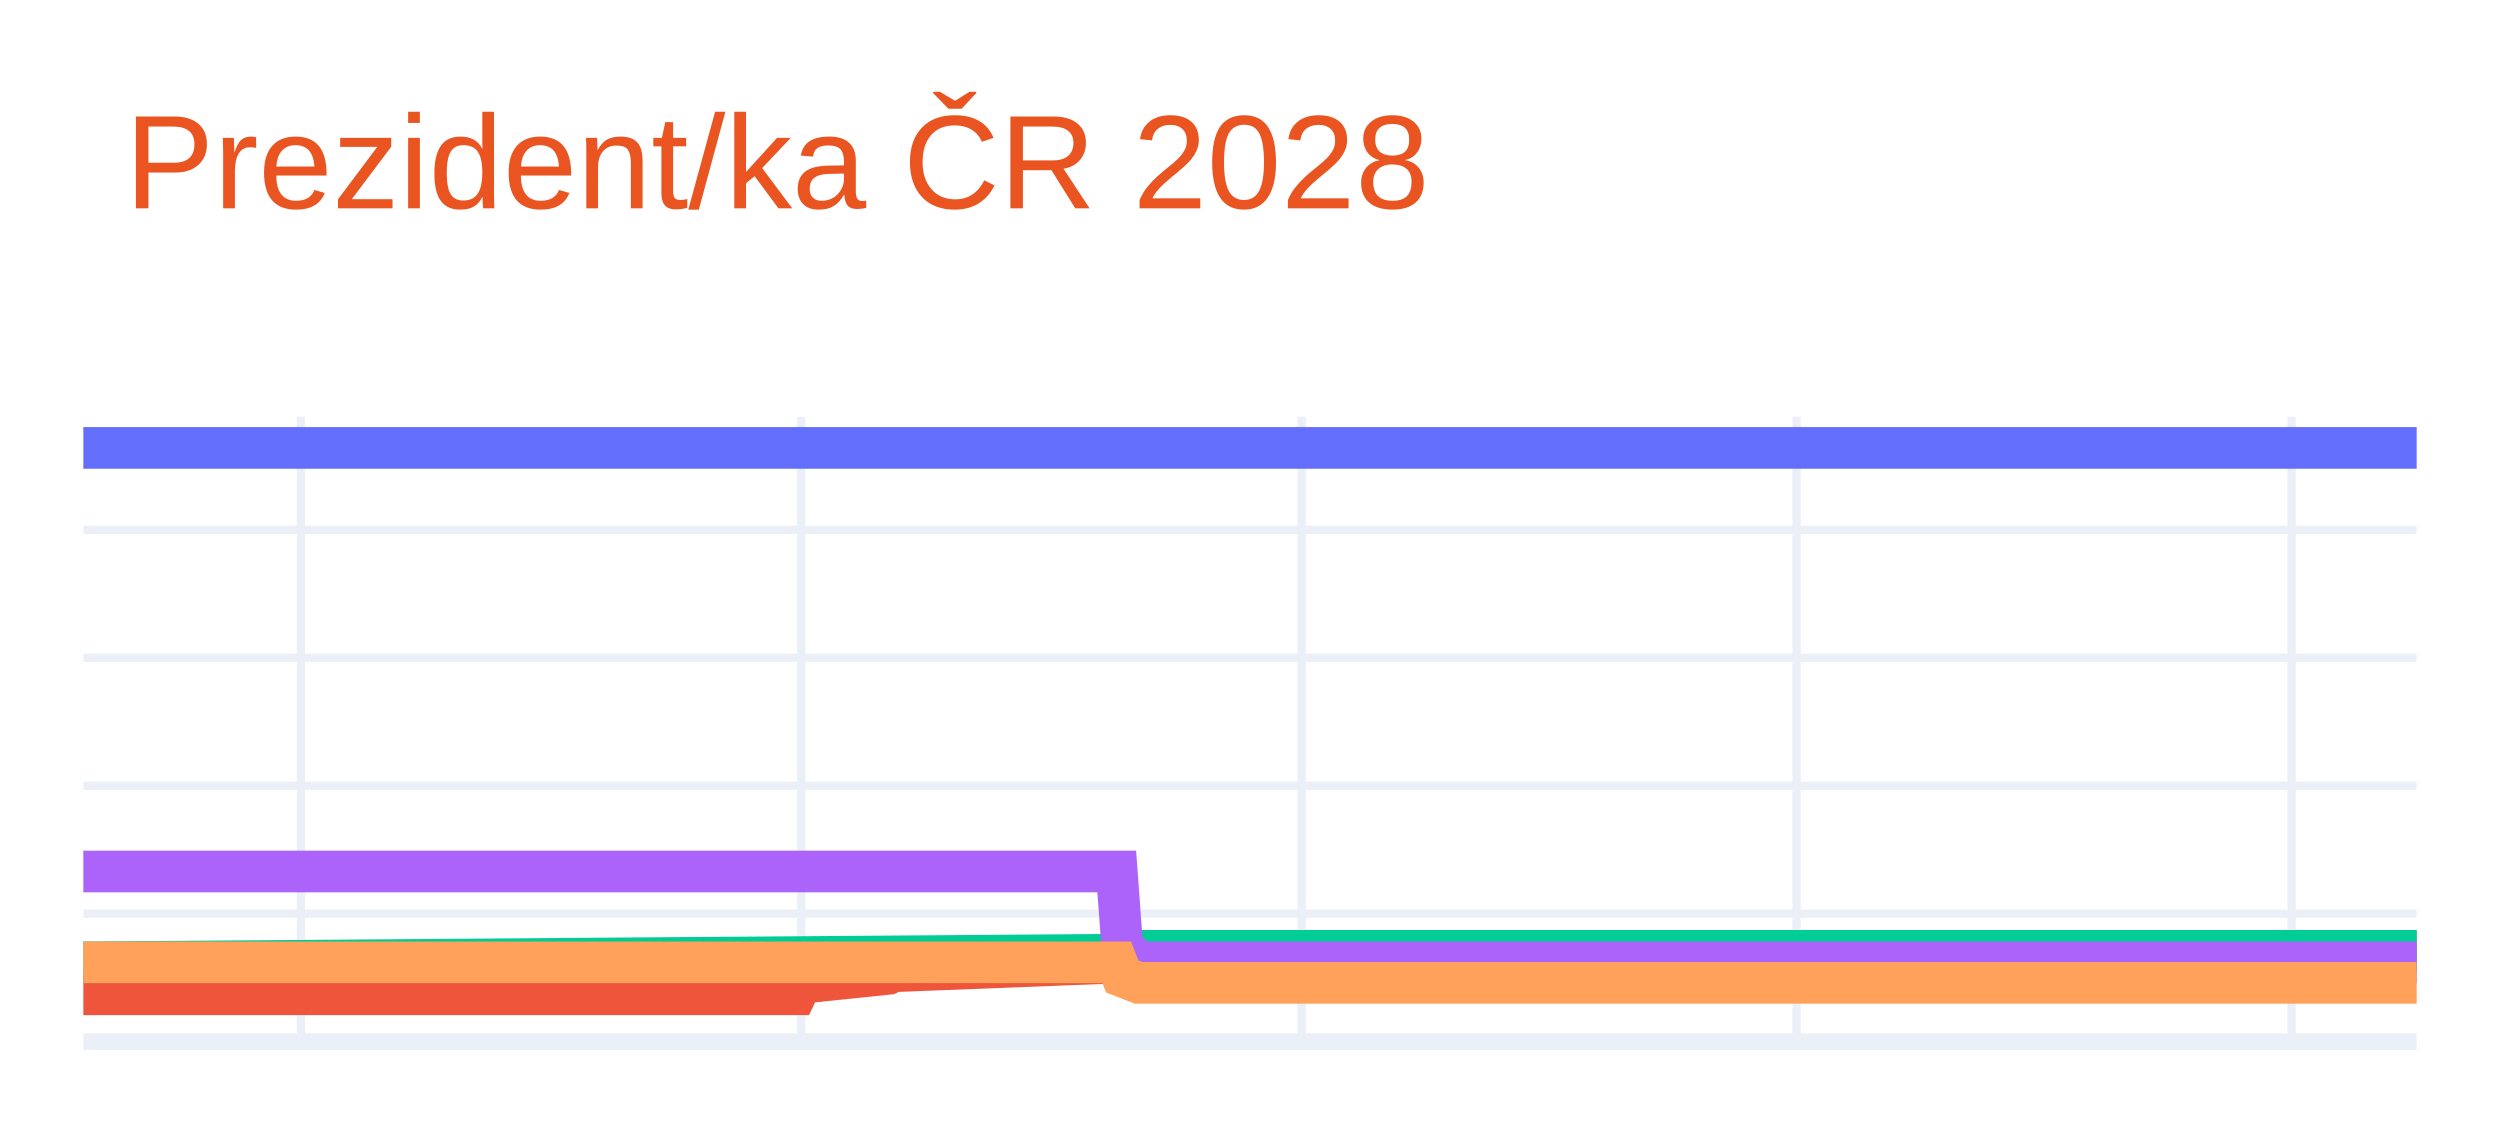
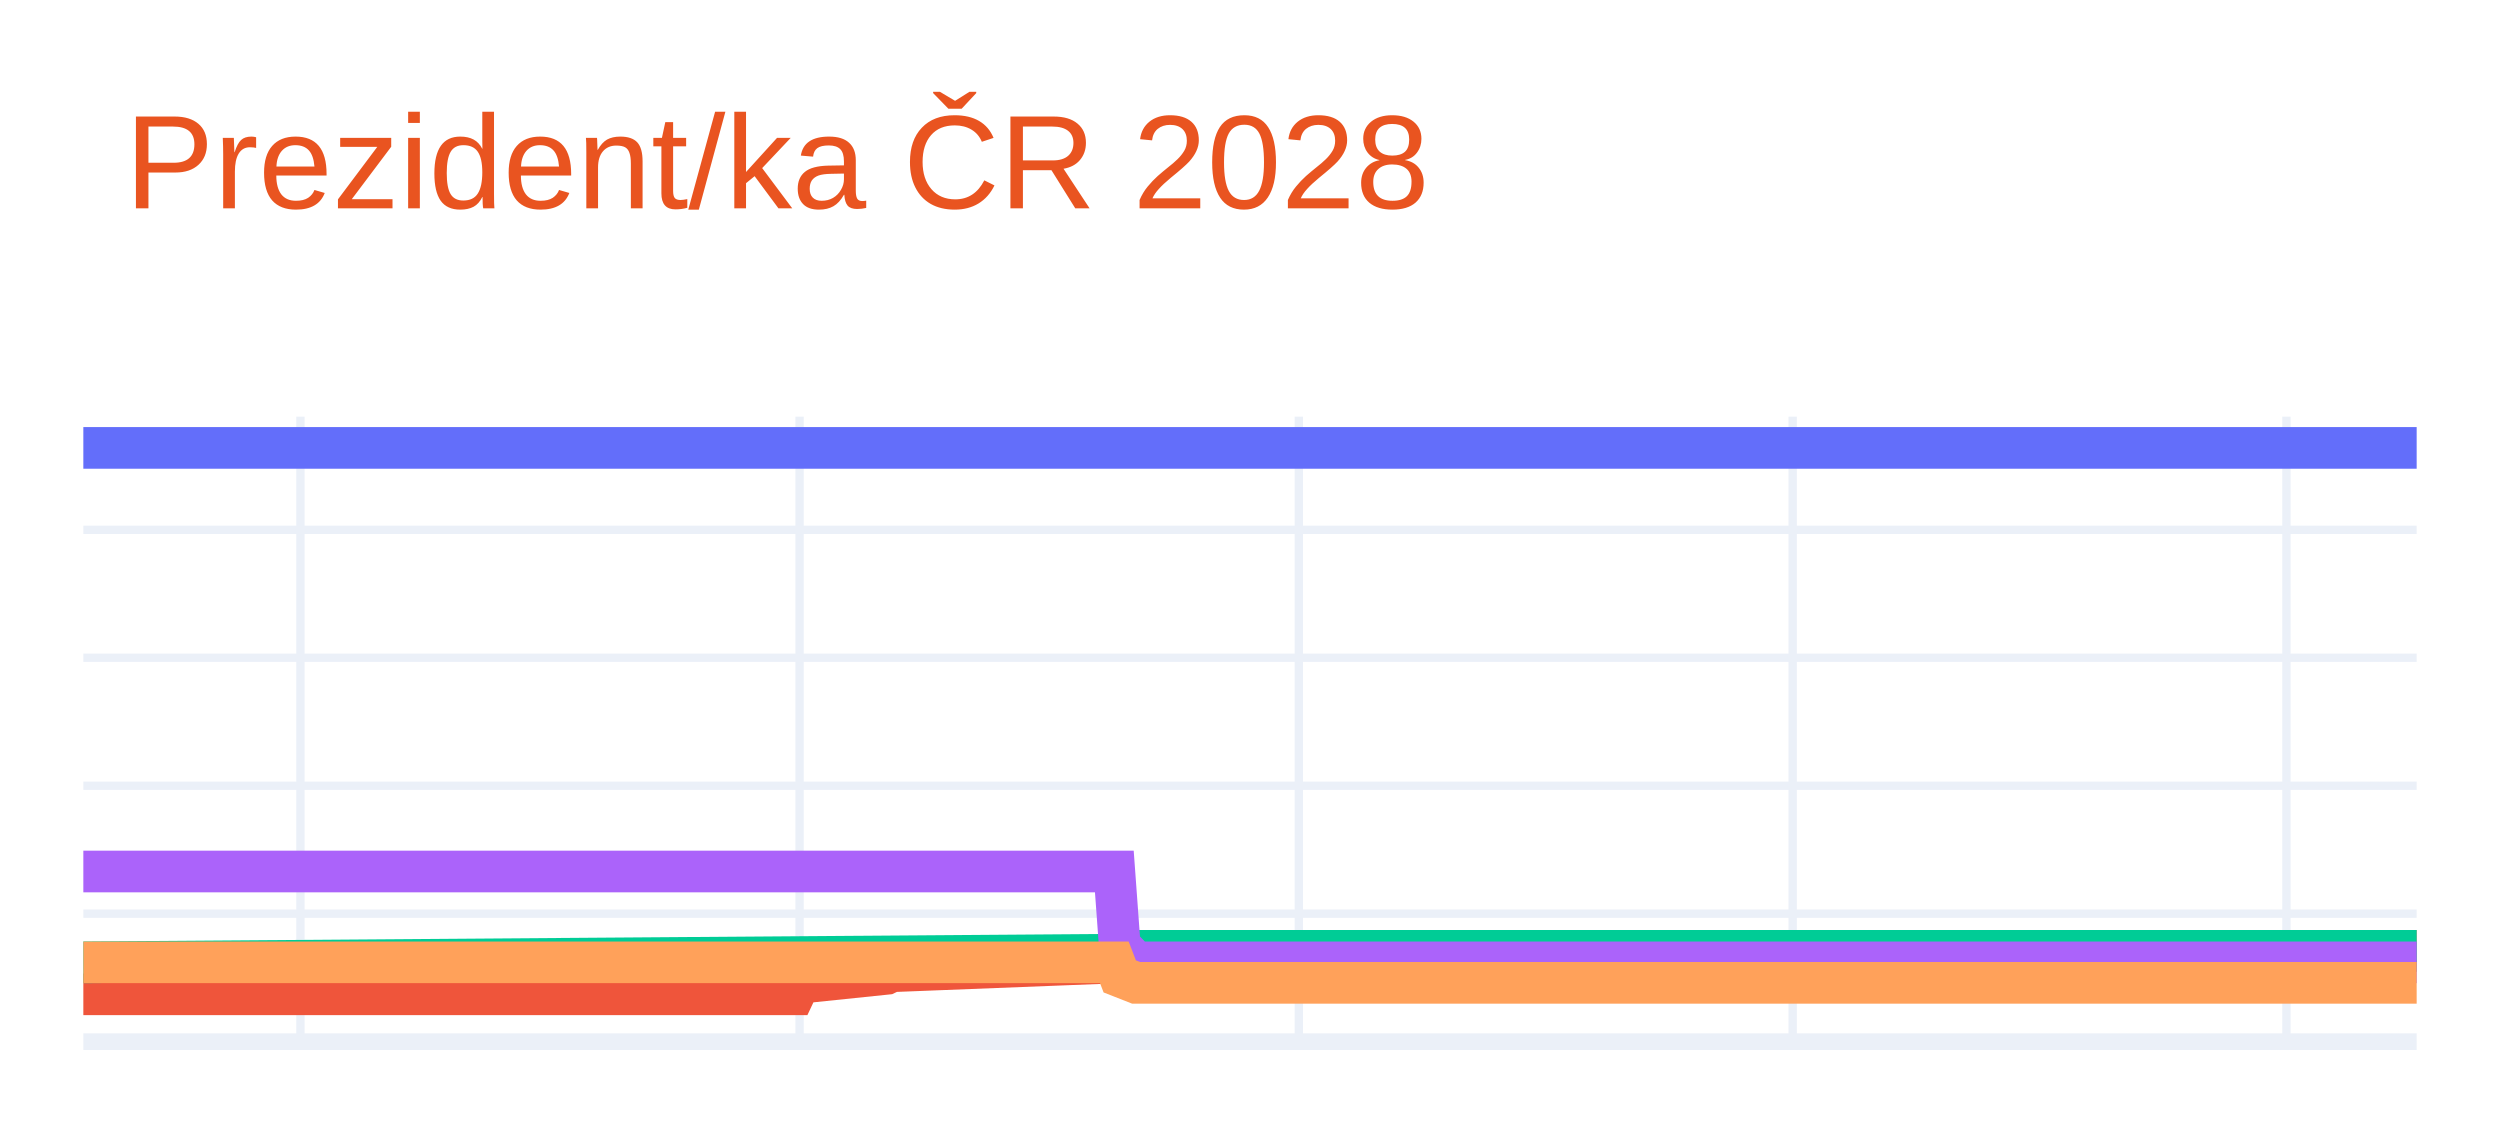
<svg xmlns="http://www.w3.org/2000/svg" class="main-svg" width="300" height="135" style="" viewBox="0 0 300 135">
  <rect x="0" y="0" width="300" height="135" style="fill: rgb(255, 255, 255); fill-opacity: 1;" />
-   <defs id="defs-2a9b9b">
+   <defs id="defs-0a21b6">
    <g class="clips">
-       <clipPath id="clip2a9b9bxyplot" class="plotclip">
+       <clipPath id="clip0a21b6xyplot" class="plotclip">
        <rect width="280" height="75" />
      </clipPath>
-       <clipPath class="axesclip" id="clip2a9b9bx">
+       <clipPath class="axesclip" id="clip0a21b6x">
        <rect x="10" y="0" width="280" height="135" />
      </clipPath>
-       <clipPath class="axesclip" id="clip2a9b9by">
+       <clipPath class="axesclip" id="clip0a21b6y">
        <rect x="0" y="50" width="300" height="75" />
      </clipPath>
-       <clipPath class="axesclip" id="clip2a9b9bxy">
+       <clipPath class="axesclip" id="clip0a21b6xy">
        <rect x="10" y="50" width="280" height="75" />
      </clipPath>
    </g>
    <g class="gradients" />
    <g class="patterns" />
  </defs>
  <g class="bglayer" />
  <g class="layer-below">
    <g class="imagelayer" />
    <g class="shapelayer" />
  </g>
  <g class="cartesianlayer">
    <g class="subplot xy">
      <g class="layer-subplot">
        <g class="shapelayer" />
        <g class="imagelayer" />
      </g>
      <g class="minor-gridlayer">
        <g class="x" />
        <g class="y" />
      </g>
      <g class="gridlayer">
        <g class="x">
-           <path class="xgrid crisp" transform="translate(36.11,0)" d="M0,50v75" style="stroke: rgb(235, 240, 248); stroke-opacity: 1; stroke-width: 1px;" />
-           <path class="xgrid crisp" transform="translate(96.15,0)" d="M0,50v75" style="stroke: rgb(235, 240, 248); stroke-opacity: 1; stroke-width: 1px;" />
-           <path class="xgrid crisp" transform="translate(156.2,0)" d="M0,50v75" style="stroke: rgb(235, 240, 248); stroke-opacity: 1; stroke-width: 1px;" />
-           <path class="xgrid crisp" transform="translate(215.59,0)" d="M0,50v75" style="stroke: rgb(235, 240, 248); stroke-opacity: 1; stroke-width: 1px;" />
-           <path class="xgrid crisp" transform="translate(274.99,0)" d="M0,50v75" style="stroke: rgb(235, 240, 248); stroke-opacity: 1; stroke-width: 1px;" />
+           <path class="xgrid crisp" transform="translate(36.05,0)" d="M0,50v75" style="stroke: rgb(235, 240, 248); stroke-opacity: 1; stroke-width: 1px;" />
+           <path class="xgrid crisp" transform="translate(95.95,0)" d="M0,50v75" style="stroke: rgb(235, 240, 248); stroke-opacity: 1; stroke-width: 1px;" />
+           <path class="xgrid crisp" transform="translate(155.86,0)" d="M0,50v75" style="stroke: rgb(235, 240, 248); stroke-opacity: 1; stroke-width: 1px;" />
+           <path class="xgrid crisp" transform="translate(215.12,0)" d="M0,50v75" style="stroke: rgb(235, 240, 248); stroke-opacity: 1; stroke-width: 1px;" />
+           <path class="xgrid crisp" transform="translate(274.37,0)" d="M0,50v75" style="stroke: rgb(235, 240, 248); stroke-opacity: 1; stroke-width: 1px;" />
        </g>
        <g class="y">
          <path class="ygrid crisp" transform="translate(0,109.64)" d="M10,0h280" style="stroke: rgb(235, 240, 248); stroke-opacity: 1; stroke-width: 1px;" />
          <path class="ygrid crisp" transform="translate(0,94.29)" d="M10,0h280" style="stroke: rgb(235, 240, 248); stroke-opacity: 1; stroke-width: 1px;" />
          <path class="ygrid crisp" transform="translate(0,78.93)" d="M10,0h280" style="stroke: rgb(235, 240, 248); stroke-opacity: 1; stroke-width: 1px;" />
          <path class="ygrid crisp" transform="translate(0,63.58)" d="M10,0h280" style="stroke: rgb(235, 240, 248); stroke-opacity: 1; stroke-width: 1px;" />
        </g>
      </g>
      <g class="zerolinelayer">
        <path class="yzl zl crisp" transform="translate(0,125)" d="M10,0h280" style="stroke: rgb(235, 240, 248); stroke-opacity: 1; stroke-width: 2px;" />
      </g>
      <g class="layer-between">
        <g class="shapelayer" />
        <g class="imagelayer" />
      </g>
      <path class="xlines-below" />
      <path class="ylines-below" />
      <g class="overlines-below" />
      <g class="xaxislayer-below" />
      <g class="yaxislayer-below" />
      <g class="overaxes-below" />
      <g class="overplot">
-         <g class="xy" transform="translate(10,50)" clip-path="url(#clip2a9b9bxyplot)">
+         <g class="xy" transform="translate(10,50)" clip-path="url(#clip0a21b6xyplot)">
          <g class="scatterlayer mlayer">
-             <g class="trace scatter traced61be5" style="stroke-miterlimit: 2; opacity: 1;">
+             <g class="trace scatter trace9c86f0" style="stroke-miterlimit: 2; opacity: 1;">
              <g class="fills" />
              <g class="errorbars" />
              <g class="lines">
                <path class="js-line" d="M0,3.75L280,3.75" style="vector-effect: none; fill: none; stroke: rgb(99, 110, 250); stroke-opacity: 1; stroke-width: 5px; opacity: 1;" />
              </g>
              <g class="points" />
              <g class="text" />
            </g>
-             <g class="trace scatter trace37f8df" style="stroke-miterlimit: 2; opacity: 1;">
+             <g class="trace scatter traced79cd6" style="stroke-miterlimit: 2; opacity: 1;">
              <g class="fills" />
              <g class="errorbars" />
              <g class="lines">
-                 <path class="js-line" d="M0,69.32L85.5,69.32L86.15,67.94L96.6,66.86L97.25,66.55L124.66,65.48L125.31,64.87L280,64.1" style="vector-effect: none; fill: none; stroke: rgb(239, 85, 59); stroke-opacity: 1; stroke-width: 5px; opacity: 1;" />
+                 <path class="js-line" d="M0,69.32L85.3,69.32L85.95,67.94L96.37,66.86L97.02,66.55L124.37,65.48L125.02,64.87L280,64.1" style="vector-effect: none; fill: none; stroke: rgb(239, 85, 59); stroke-opacity: 1; stroke-width: 5px; opacity: 1;" />
              </g>
              <g class="points" />
              <g class="text" />
            </g>
-             <g class="trace scatter trace2195cf" style="stroke-miterlimit: 2; opacity: 1;">
+             <g class="trace scatter tracece578c" style="stroke-miterlimit: 2; opacity: 1;">
              <g class="fills" />
              <g class="errorbars" />
              <g class="lines">
-                 <path class="js-line" d="M0,65.48L124.66,64.56L125.31,64.1L280,64.1" style="vector-effect: none; fill: none; stroke: rgb(0, 204, 150); stroke-opacity: 1; stroke-width: 5px; opacity: 1;" />
+                 <path class="js-line" d="M0,65.48L124.37,64.56L125.02,64.1L280,64.1" style="vector-effect: none; fill: none; stroke: rgb(0, 204, 150); stroke-opacity: 1; stroke-width: 5px; opacity: 1;" />
              </g>
              <g class="points" />
              <g class="text" />
            </g>
-             <g class="trace scatter tracedb90f8" style="stroke-miterlimit: 2; opacity: 1;">
+             <g class="trace scatter trace5dc8a4" style="stroke-miterlimit: 2; opacity: 1;">
              <g class="fills" />
              <g class="errorbars" />
              <g class="lines">
-                 <path class="js-line" d="M0,54.58L124.01,54.58L124.66,63.48L126.62,65.48L127.27,65.48L280,65.48" style="vector-effect: none; fill: none; stroke: rgb(171, 99, 250); stroke-opacity: 1; stroke-width: 5px; opacity: 1;" />
+                 <path class="js-line" d="M0,54.58L123.72,54.58L124.37,63.48L126.33,65.48L126.98,65.48L280,65.48" style="vector-effect: none; fill: none; stroke: rgb(171, 99, 250); stroke-opacity: 1; stroke-width: 5px; opacity: 1;" />
              </g>
              <g class="points" />
              <g class="text" />
            </g>
-             <g class="trace scatter trace4b9f17" style="stroke-miterlimit: 2; opacity: 1;">
+             <g class="trace scatter trace32ca24" style="stroke-miterlimit: 2; opacity: 1;">
              <g class="fills" />
              <g class="errorbars" />
              <g class="lines">
-                 <path class="js-line" d="M0,65.48L124.01,65.48L124.66,67.17L126.62,67.94L127.27,67.94L280,67.94" style="vector-effect: none; fill: none; stroke: rgb(255, 161, 90); stroke-opacity: 1; stroke-width: 5px; opacity: 1;" />
+                 <path class="js-line" d="M0,65.48L123.72,65.48L124.37,67.17L126.33,67.94L126.98,67.94L280,67.94" style="vector-effect: none; fill: none; stroke: rgb(255, 161, 90); stroke-opacity: 1; stroke-width: 5px; opacity: 1;" />
              </g>
              <g class="points" />
              <g class="text" />
            </g>
          </g>
        </g>
      </g>
      <path class="xlines-above crisp" d="M0,0" style="fill: none;" />
      <path class="ylines-above crisp" d="M0,0" style="fill: none;" />
      <g class="overlines-above" />
      <g class="xaxislayer-above" />
      <g class="yaxislayer-above" />
      <g class="overaxes-above" />
    </g>
  </g>
  <g class="polarlayer" />
  <g class="smithlayer" />
  <g class="ternarylayer" />
  <g class="geolayer" />
  <g class="funnelarealayer" />
  <g class="pielayer" />
  <g class="iciclelayer" />
  <g class="treemaplayer" />
  <g class="sunburstlayer" />
  <g class="glimages" />
-   <defs id="topdefs-2a9b9b">
+   <defs id="topdefs-0a21b6">
    <g class="clips" />
  </defs>
  <g class="layer-above">
    <g class="imagelayer" />
    <g class="shapelayer" />
  </g>
  <g class="infolayer">
    <g class="g-gtitle">
      <text class="gtitle" x="15" y="25" text-anchor="start" dy="0em" style="opacity: 1; font-family: Ubuntu, verdana, arial, sans-serif; font-size: 16px; fill: rgb(233, 84, 32); fill-opacity: 1; white-space: pre;">Prezident/ka ČR 2028</text>
    </g>
    <g class="g-xtitle" />
    <g class="g-ytitle" />
  </g>
</svg>
